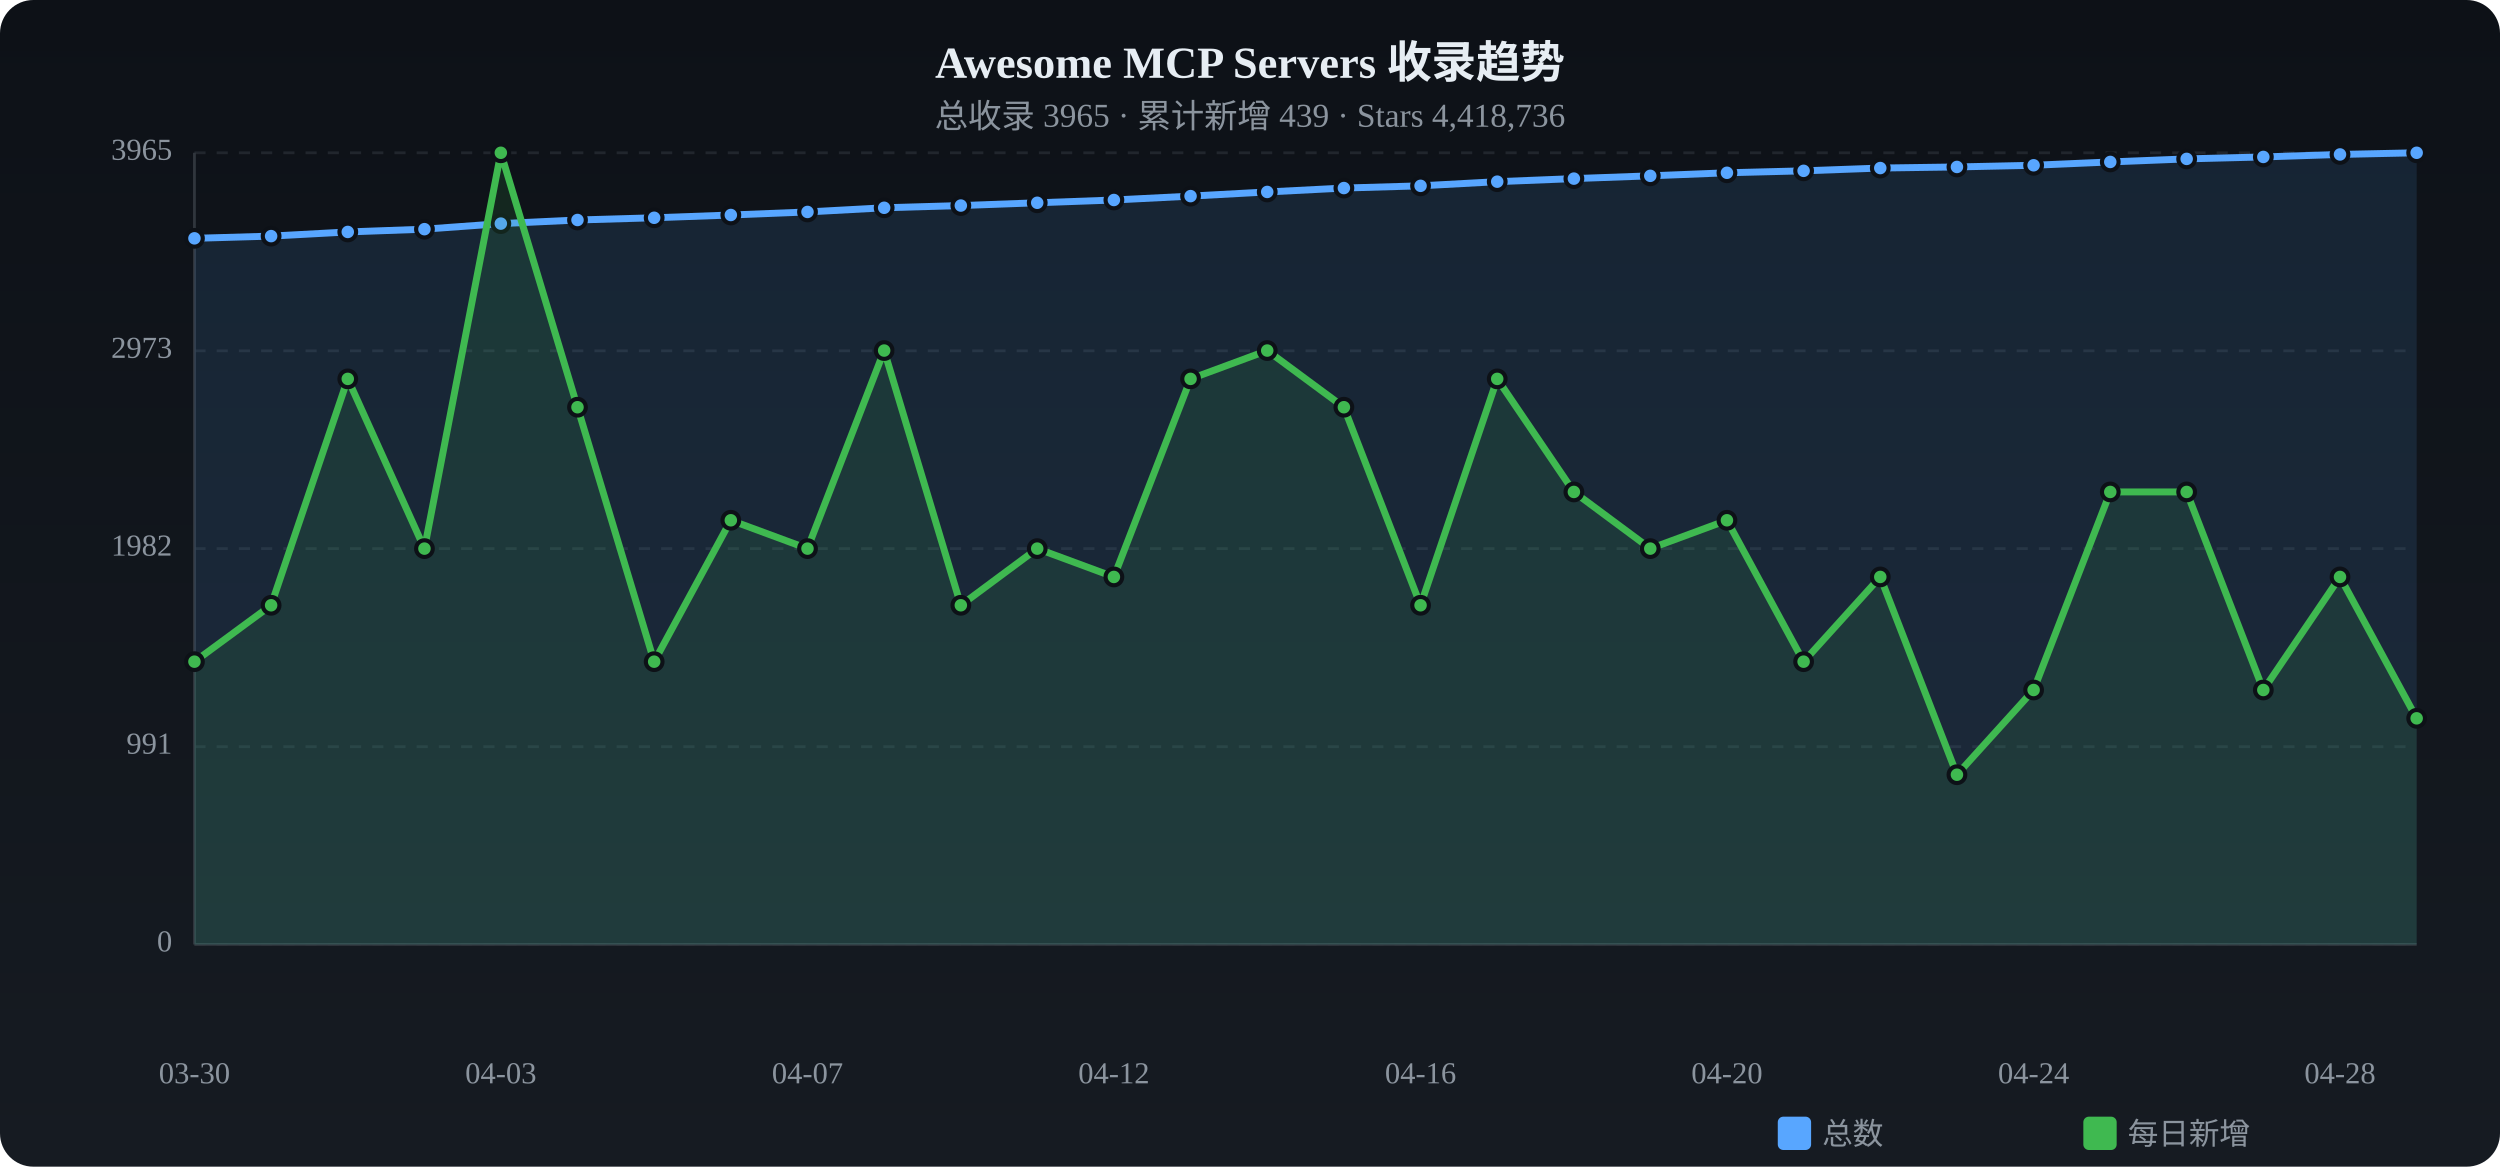
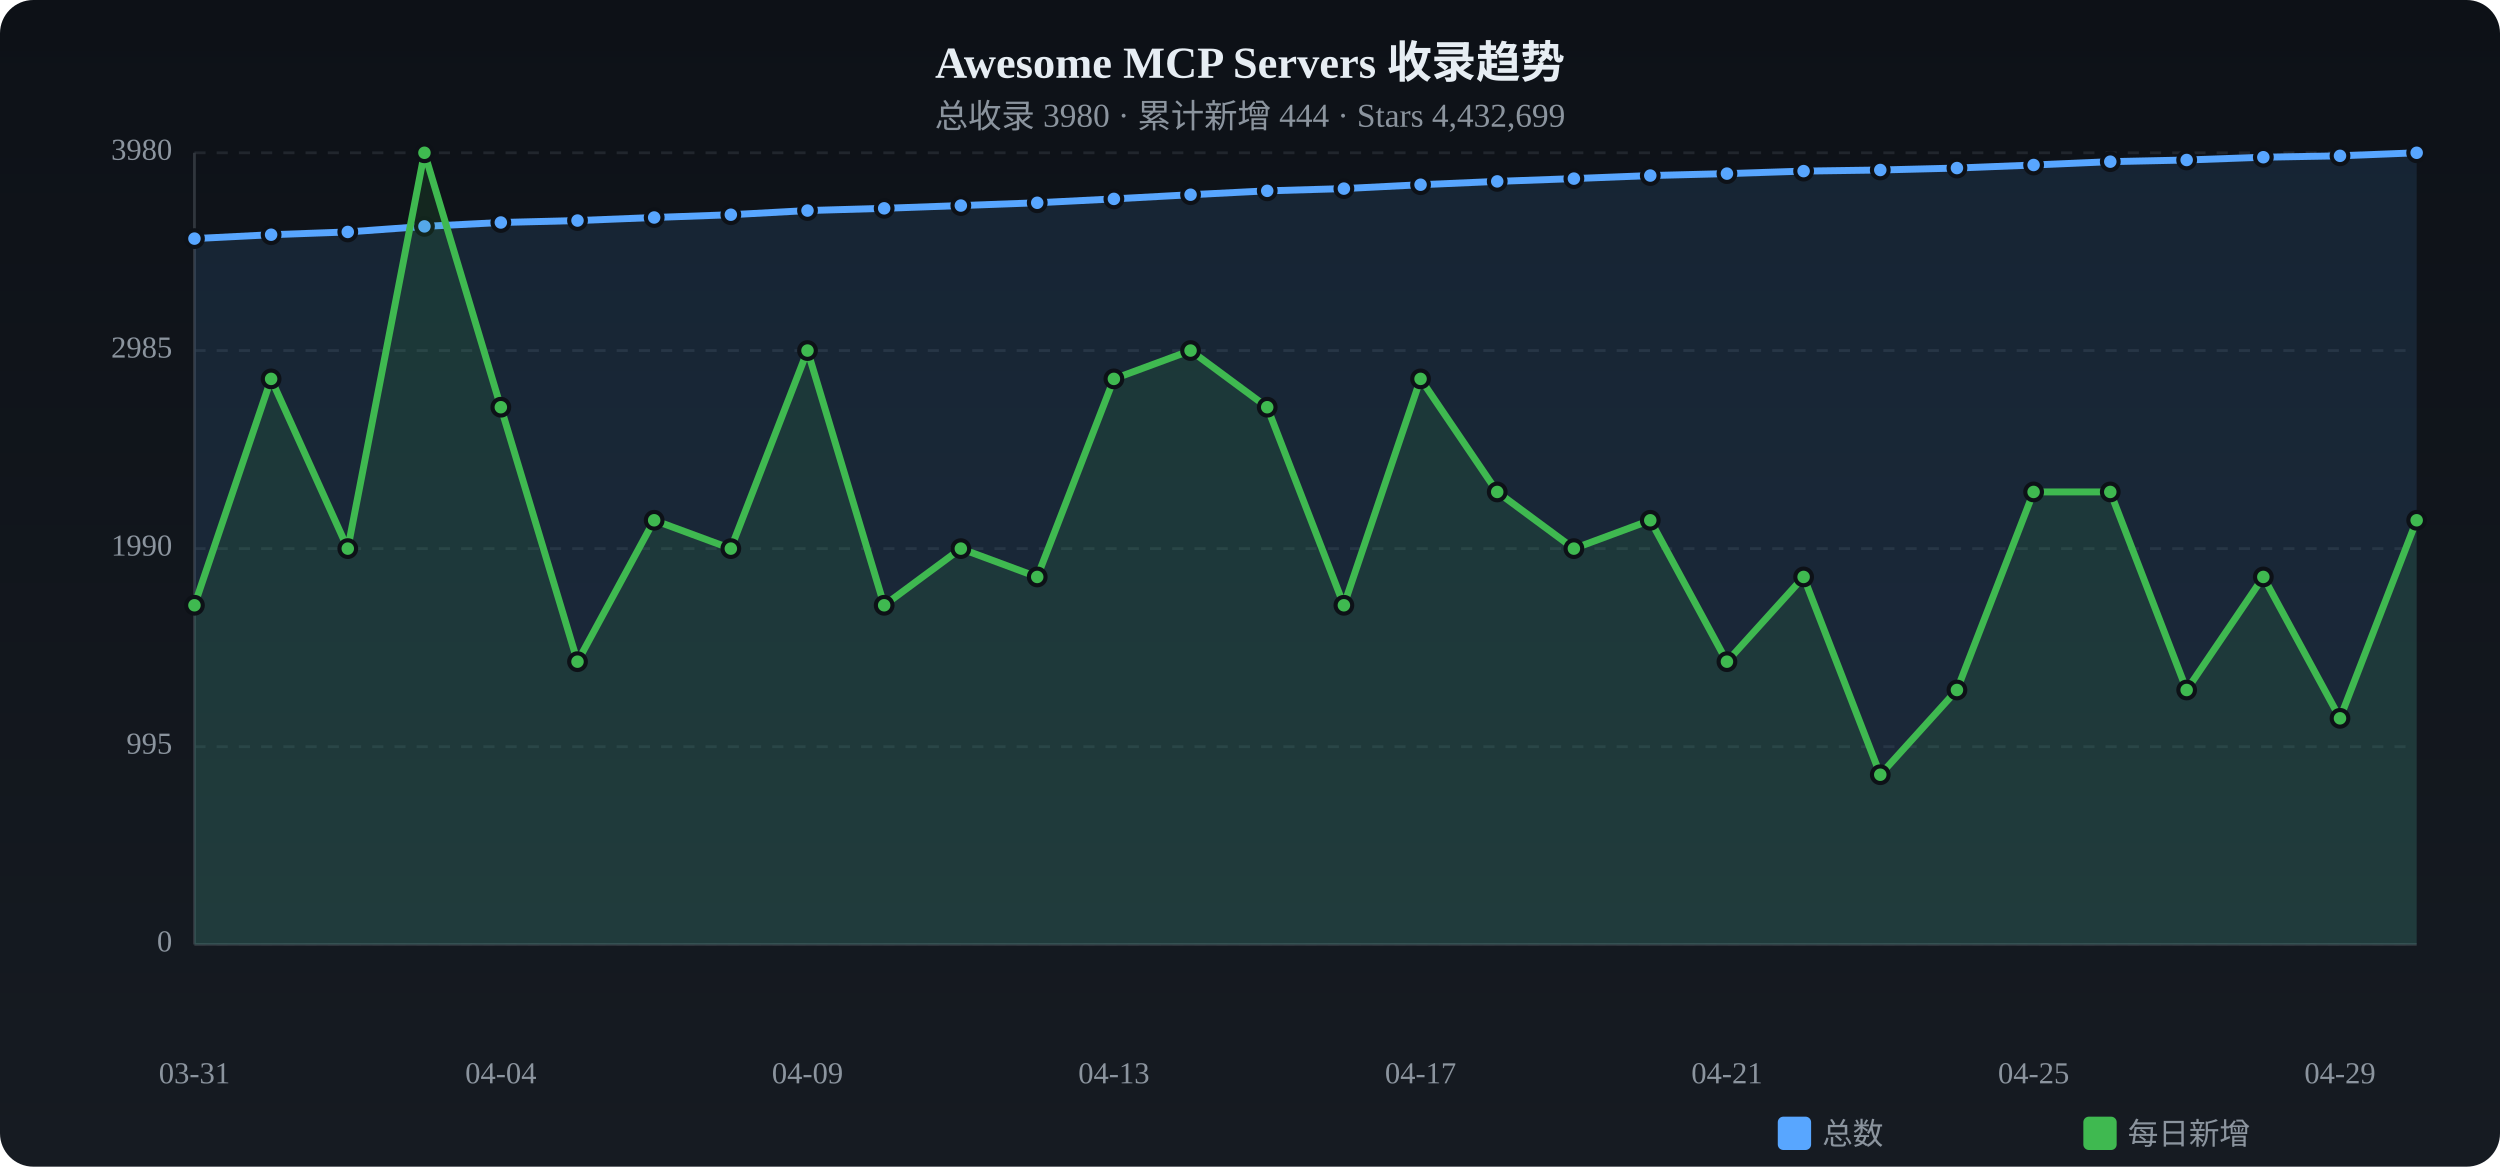
<svg xmlns="http://www.w3.org/2000/svg" viewBox="0 0 900 420" width="900" height="420">
  <defs>
    <linearGradient id="tbg" x1="0%" y1="0%" x2="0%" y2="100%">
      <stop offset="0%" stop-color="#0d1117" />
      <stop offset="100%" stop-color="#161b22" />
    </linearGradient>
  </defs>
  <rect width="900" height="420" rx="12" fill="url(#tbg)" />
  <text x="450.0" y="28" text-anchor="middle" fill="#e6edf3" font-size="16" font-weight="bold">Awesome MCP Servers 收录趋势</text>
-   <text x="450.0" y="46" text-anchor="middle" fill="#8b949e" font-size="12">总收录 3965 · 累计新增 439 · Stars 4,418,736</text>
+   <text x="450.0" y="46" text-anchor="middle" fill="#8b949e" font-size="12">总收录 3980 · 累计新增 444 · Stars 4,432,699</text>
  <text x="62" y="340.0" text-anchor="end" fill="#8b949e" font-size="11" dominant-baseline="middle">0</text>
  <line x1="70" y1="340.0" x2="870" y2="340.0" stroke="#21262d" stroke-dasharray="4 4" />
-   <text x="62" y="268.8" text-anchor="end" fill="#8b949e" font-size="11" dominant-baseline="middle">991</text>
+   <text x="62" y="268.8" text-anchor="end" fill="#8b949e" font-size="11" dominant-baseline="middle">995</text>
  <line x1="70" y1="268.8" x2="870" y2="268.8" stroke="#21262d" stroke-dasharray="4 4" />
-   <text x="62" y="197.5" text-anchor="end" fill="#8b949e" font-size="11" dominant-baseline="middle">1982</text>
+   <text x="62" y="197.5" text-anchor="end" fill="#8b949e" font-size="11" dominant-baseline="middle">1990</text>
  <line x1="70" y1="197.5" x2="870" y2="197.5" stroke="#21262d" stroke-dasharray="4 4" />
-   <text x="62" y="126.3" text-anchor="end" fill="#8b949e" font-size="11" dominant-baseline="middle">2973</text>
-   <line x1="70" y1="126.3" x2="870" y2="126.3" stroke="#21262d" stroke-dasharray="4 4" />
-   <text x="62" y="55.0" text-anchor="end" fill="#8b949e" font-size="11" dominant-baseline="middle">3965</text>
+   <text x="62" y="126.2" text-anchor="end" fill="#8b949e" font-size="11" dominant-baseline="middle">2985</text>
+   <line x1="70" y1="126.2" x2="870" y2="126.2" stroke="#21262d" stroke-dasharray="4 4" />
+   <text x="62" y="55.0" text-anchor="end" fill="#8b949e" font-size="11" dominant-baseline="middle">3980</text>
  <line x1="70" y1="55.0" x2="870" y2="55.0" stroke="#21262d" stroke-dasharray="4 4" />
  <line x1="70" y1="55" x2="70" y2="340" stroke="#30363d" />
  <line x1="70" y1="340" x2="870" y2="340" stroke="#30363d" />
-   <path d="M70.0,85.8 L97.6,85.0 L125.2,83.5 L152.8,82.5 L180.3,80.5 L207.9,79.2 L235.5,78.4 L263.1,77.4 L290.7,76.3 L318.3,74.8 L345.9,74.0 L373.4,73.0 L401.0,72.0 L428.6,70.6 L456.2,69.1 L483.8,67.7 L511.4,66.9 L539.0,65.4 L566.6,64.3 L594.1,63.3 L621.7,62.2 L649.3,61.5 L676.9,60.5 L704.5,60.1 L732.1,59.5 L759.7,58.3 L787.2,57.2 L814.8,56.5 L842.4,55.6 L870.0,55.0 L870.0,340 L70.0,340 Z" fill="#58a6ff" opacity="0.12" />
-   <polyline points="70.0,85.8 97.6,85.0 125.2,83.5 152.8,82.5 180.3,80.5 207.9,79.2 235.5,78.4 263.1,77.4 290.7,76.3 318.3,74.8 345.9,74.0 373.4,73.0 401.0,72.0 428.6,70.6 456.2,69.1 483.8,67.7 511.4,66.9 539.0,65.4 566.6,64.3 594.1,63.3 621.7,62.2 649.3,61.5 676.9,60.5 704.5,60.1 732.1,59.5 759.7,58.3 787.2,57.2 814.8,56.5 842.4,55.6 870.0,55.0" fill="none" stroke="#58a6ff" stroke-width="2.5" stroke-linecap="round" stroke-linejoin="round" />
-   <circle cx="70.0" cy="85.8" r="3" fill="#58a6ff" stroke="#0d1117" stroke-width="1.5" />
-   <circle cx="97.6" cy="85.0" r="3" fill="#58a6ff" stroke="#0d1117" stroke-width="1.5" />
+   <path d="M70.0,85.9 L97.6,84.5 L125.2,83.5 L152.8,81.5 L180.3,80.1 L207.9,79.4 L235.5,78.3 L263.1,77.3 L290.7,75.8 L318.3,75.0 L345.9,74.0 L373.4,73.0 L401.0,71.6 L428.6,70.1 L456.2,68.7 L483.8,67.9 L511.4,66.5 L539.0,65.3 L566.6,64.3 L594.1,63.2 L621.7,62.5 L649.3,61.6 L676.9,61.2 L704.5,60.5 L732.1,59.4 L759.7,58.2 L787.2,57.6 L814.8,56.6 L842.4,56.1 L870.0,55.0 L870.0,340 L70.0,340 Z" fill="#58a6ff" opacity="0.12" />
+   <polyline points="70.0,85.9 97.6,84.5 125.2,83.5 152.8,81.5 180.3,80.1 207.9,79.4 235.5,78.3 263.1,77.3 290.7,75.8 318.3,75.0 345.9,74.0 373.4,73.0 401.0,71.6 428.6,70.1 456.2,68.7 483.8,67.9 511.4,66.5 539.0,65.3 566.6,64.3 594.1,63.2 621.7,62.5 649.3,61.6 676.9,61.2 704.5,60.5 732.1,59.4 759.7,58.2 787.2,57.6 814.8,56.6 842.4,56.1 870.0,55.0" fill="none" stroke="#58a6ff" stroke-width="2.5" stroke-linecap="round" stroke-linejoin="round" />
+   <circle cx="70.0" cy="85.9" r="3" fill="#58a6ff" stroke="#0d1117" stroke-width="1.5" />
+   <circle cx="97.6" cy="84.5" r="3" fill="#58a6ff" stroke="#0d1117" stroke-width="1.5" />
  <circle cx="125.2" cy="83.5" r="3" fill="#58a6ff" stroke="#0d1117" stroke-width="1.5" />
-   <circle cx="152.8" cy="82.5" r="3" fill="#58a6ff" stroke="#0d1117" stroke-width="1.5" />
-   <circle cx="180.3" cy="80.5" r="3" fill="#58a6ff" stroke="#0d1117" stroke-width="1.5" />
-   <circle cx="207.9" cy="79.2" r="3" fill="#58a6ff" stroke="#0d1117" stroke-width="1.5" />
-   <circle cx="235.5" cy="78.4" r="3" fill="#58a6ff" stroke="#0d1117" stroke-width="1.5" />
-   <circle cx="263.1" cy="77.4" r="3" fill="#58a6ff" stroke="#0d1117" stroke-width="1.5" />
-   <circle cx="290.7" cy="76.3" r="3" fill="#58a6ff" stroke="#0d1117" stroke-width="1.5" />
-   <circle cx="318.3" cy="74.8" r="3" fill="#58a6ff" stroke="#0d1117" stroke-width="1.5" />
+   <circle cx="152.8" cy="81.5" r="3" fill="#58a6ff" stroke="#0d1117" stroke-width="1.5" />
+   <circle cx="180.3" cy="80.1" r="3" fill="#58a6ff" stroke="#0d1117" stroke-width="1.5" />
+   <circle cx="207.9" cy="79.4" r="3" fill="#58a6ff" stroke="#0d1117" stroke-width="1.5" />
+   <circle cx="235.5" cy="78.3" r="3" fill="#58a6ff" stroke="#0d1117" stroke-width="1.5" />
+   <circle cx="263.1" cy="77.3" r="3" fill="#58a6ff" stroke="#0d1117" stroke-width="1.5" />
+   <circle cx="290.7" cy="75.8" r="3" fill="#58a6ff" stroke="#0d1117" stroke-width="1.5" />
+   <circle cx="318.3" cy="75.0" r="3" fill="#58a6ff" stroke="#0d1117" stroke-width="1.5" />
  <circle cx="345.9" cy="74.0" r="3" fill="#58a6ff" stroke="#0d1117" stroke-width="1.5" />
  <circle cx="373.4" cy="73.0" r="3" fill="#58a6ff" stroke="#0d1117" stroke-width="1.5" />
-   <circle cx="401.0" cy="72.0" r="3" fill="#58a6ff" stroke="#0d1117" stroke-width="1.5" />
-   <circle cx="428.6" cy="70.6" r="3" fill="#58a6ff" stroke="#0d1117" stroke-width="1.5" />
-   <circle cx="456.2" cy="69.1" r="3" fill="#58a6ff" stroke="#0d1117" stroke-width="1.5" />
-   <circle cx="483.8" cy="67.7" r="3" fill="#58a6ff" stroke="#0d1117" stroke-width="1.5" />
-   <circle cx="511.4" cy="66.9" r="3" fill="#58a6ff" stroke="#0d1117" stroke-width="1.5" />
-   <circle cx="539.0" cy="65.4" r="3" fill="#58a6ff" stroke="#0d1117" stroke-width="1.5" />
+   <circle cx="401.0" cy="71.6" r="3" fill="#58a6ff" stroke="#0d1117" stroke-width="1.5" />
+   <circle cx="428.6" cy="70.1" r="3" fill="#58a6ff" stroke="#0d1117" stroke-width="1.5" />
+   <circle cx="456.2" cy="68.7" r="3" fill="#58a6ff" stroke="#0d1117" stroke-width="1.5" />
+   <circle cx="483.8" cy="67.9" r="3" fill="#58a6ff" stroke="#0d1117" stroke-width="1.5" />
+   <circle cx="511.4" cy="66.5" r="3" fill="#58a6ff" stroke="#0d1117" stroke-width="1.5" />
+   <circle cx="539.0" cy="65.3" r="3" fill="#58a6ff" stroke="#0d1117" stroke-width="1.5" />
  <circle cx="566.6" cy="64.3" r="3" fill="#58a6ff" stroke="#0d1117" stroke-width="1.5" />
-   <circle cx="594.1" cy="63.3" r="3" fill="#58a6ff" stroke="#0d1117" stroke-width="1.5" />
-   <circle cx="621.7" cy="62.2" r="3" fill="#58a6ff" stroke="#0d1117" stroke-width="1.5" />
-   <circle cx="649.3" cy="61.5" r="3" fill="#58a6ff" stroke="#0d1117" stroke-width="1.5" />
-   <circle cx="676.9" cy="60.5" r="3" fill="#58a6ff" stroke="#0d1117" stroke-width="1.5" />
-   <circle cx="704.5" cy="60.1" r="3" fill="#58a6ff" stroke="#0d1117" stroke-width="1.5" />
-   <circle cx="732.1" cy="59.5" r="3" fill="#58a6ff" stroke="#0d1117" stroke-width="1.5" />
-   <circle cx="759.7" cy="58.3" r="3" fill="#58a6ff" stroke="#0d1117" stroke-width="1.5" />
-   <circle cx="787.2" cy="57.2" r="3" fill="#58a6ff" stroke="#0d1117" stroke-width="1.5" />
-   <circle cx="814.8" cy="56.5" r="3" fill="#58a6ff" stroke="#0d1117" stroke-width="1.5" />
-   <circle cx="842.4" cy="55.6" r="3" fill="#58a6ff" stroke="#0d1117" stroke-width="1.5" />
+   <circle cx="594.1" cy="63.2" r="3" fill="#58a6ff" stroke="#0d1117" stroke-width="1.5" />
+   <circle cx="621.7" cy="62.5" r="3" fill="#58a6ff" stroke="#0d1117" stroke-width="1.5" />
+   <circle cx="649.3" cy="61.6" r="3" fill="#58a6ff" stroke="#0d1117" stroke-width="1.5" />
+   <circle cx="676.9" cy="61.2" r="3" fill="#58a6ff" stroke="#0d1117" stroke-width="1.5" />
+   <circle cx="704.5" cy="60.5" r="3" fill="#58a6ff" stroke="#0d1117" stroke-width="1.5" />
+   <circle cx="732.1" cy="59.4" r="3" fill="#58a6ff" stroke="#0d1117" stroke-width="1.5" />
+   <circle cx="759.7" cy="58.2" r="3" fill="#58a6ff" stroke="#0d1117" stroke-width="1.5" />
+   <circle cx="787.2" cy="57.6" r="3" fill="#58a6ff" stroke="#0d1117" stroke-width="1.5" />
+   <circle cx="814.8" cy="56.6" r="3" fill="#58a6ff" stroke="#0d1117" stroke-width="1.5" />
+   <circle cx="842.4" cy="56.1" r="3" fill="#58a6ff" stroke="#0d1117" stroke-width="1.5" />
  <circle cx="870.0" cy="55.0" r="3" fill="#58a6ff" stroke="#0d1117" stroke-width="1.5" />
-   <path d="M70.0,238.2 L97.6,217.9 L125.2,136.4 L152.8,197.5 L180.3,55.0 L207.9,146.6 L235.5,238.2 L263.1,187.3 L290.7,197.5 L318.3,126.2 L345.9,217.9 L373.4,197.5 L401.0,207.7 L428.6,136.4 L456.2,126.2 L483.8,146.6 L511.4,217.9 L539.0,136.4 L566.6,177.1 L594.1,197.5 L621.7,187.3 L649.3,238.2 L676.9,207.7 L704.5,278.9 L732.1,248.4 L759.7,177.1 L787.2,177.1 L814.8,248.4 L842.4,207.7 L870.0,258.6 L870.0,340 L70.0,340 Z" fill="#3fb950" opacity="0.12" />
-   <polyline points="70.0,238.2 97.6,217.9 125.2,136.4 152.8,197.5 180.3,55.0 207.9,146.6 235.5,238.2 263.1,187.3 290.7,197.5 318.3,126.2 345.9,217.9 373.4,197.5 401.0,207.7 428.6,136.4 456.2,126.2 483.8,146.6 511.4,217.9 539.0,136.4 566.6,177.1 594.1,197.5 621.7,187.3 649.3,238.2 676.9,207.7 704.5,278.9 732.1,248.4 759.7,177.1 787.2,177.1 814.8,248.4 842.4,207.7 870.0,258.6" fill="none" stroke="#3fb950" stroke-width="2.5" stroke-linecap="round" stroke-linejoin="round" />
-   <circle cx="70.0" cy="238.2" r="3" fill="#3fb950" stroke="#0d1117" stroke-width="1.5" />
-   <circle cx="97.6" cy="217.9" r="3" fill="#3fb950" stroke="#0d1117" stroke-width="1.5" />
-   <circle cx="125.2" cy="136.4" r="3" fill="#3fb950" stroke="#0d1117" stroke-width="1.5" />
-   <circle cx="152.8" cy="197.5" r="3" fill="#3fb950" stroke="#0d1117" stroke-width="1.5" />
-   <circle cx="180.3" cy="55.0" r="3" fill="#3fb950" stroke="#0d1117" stroke-width="1.5" />
-   <circle cx="207.9" cy="146.6" r="3" fill="#3fb950" stroke="#0d1117" stroke-width="1.5" />
-   <circle cx="235.5" cy="238.2" r="3" fill="#3fb950" stroke="#0d1117" stroke-width="1.5" />
-   <circle cx="263.1" cy="187.3" r="3" fill="#3fb950" stroke="#0d1117" stroke-width="1.5" />
-   <circle cx="290.7" cy="197.5" r="3" fill="#3fb950" stroke="#0d1117" stroke-width="1.5" />
-   <circle cx="318.3" cy="126.2" r="3" fill="#3fb950" stroke="#0d1117" stroke-width="1.5" />
-   <circle cx="345.9" cy="217.9" r="3" fill="#3fb950" stroke="#0d1117" stroke-width="1.5" />
-   <circle cx="373.4" cy="197.5" r="3" fill="#3fb950" stroke="#0d1117" stroke-width="1.5" />
-   <circle cx="401.0" cy="207.7" r="3" fill="#3fb950" stroke="#0d1117" stroke-width="1.5" />
-   <circle cx="428.6" cy="136.4" r="3" fill="#3fb950" stroke="#0d1117" stroke-width="1.5" />
-   <circle cx="456.2" cy="126.2" r="3" fill="#3fb950" stroke="#0d1117" stroke-width="1.5" />
-   <circle cx="483.8" cy="146.6" r="3" fill="#3fb950" stroke="#0d1117" stroke-width="1.5" />
-   <circle cx="511.4" cy="217.9" r="3" fill="#3fb950" stroke="#0d1117" stroke-width="1.5" />
-   <circle cx="539.0" cy="136.4" r="3" fill="#3fb950" stroke="#0d1117" stroke-width="1.5" />
-   <circle cx="566.6" cy="177.1" r="3" fill="#3fb950" stroke="#0d1117" stroke-width="1.5" />
-   <circle cx="594.1" cy="197.5" r="3" fill="#3fb950" stroke="#0d1117" stroke-width="1.5" />
-   <circle cx="621.7" cy="187.3" r="3" fill="#3fb950" stroke="#0d1117" stroke-width="1.5" />
-   <circle cx="649.3" cy="238.2" r="3" fill="#3fb950" stroke="#0d1117" stroke-width="1.5" />
-   <circle cx="676.9" cy="207.7" r="3" fill="#3fb950" stroke="#0d1117" stroke-width="1.5" />
-   <circle cx="704.5" cy="278.9" r="3" fill="#3fb950" stroke="#0d1117" stroke-width="1.5" />
-   <circle cx="732.1" cy="248.4" r="3" fill="#3fb950" stroke="#0d1117" stroke-width="1.5" />
+   <path d="M70.0,217.9 L97.6,136.4 L125.2,197.5 L152.8,55.0 L180.3,146.6 L207.9,238.2 L235.5,187.3 L263.1,197.5 L290.7,126.2 L318.3,217.9 L345.9,197.5 L373.4,207.7 L401.0,136.4 L428.6,126.2 L456.2,146.6 L483.8,217.9 L511.4,136.4 L539.0,177.1 L566.6,197.5 L594.1,187.3 L621.7,238.2 L649.3,207.7 L676.9,278.9 L704.5,248.4 L732.1,177.1 L759.7,177.1 L787.2,248.4 L814.8,207.7 L842.4,258.6 L870.0,187.3 L870.0,340 L70.0,340 Z" fill="#3fb950" opacity="0.12" />
+   <polyline points="70.0,217.9 97.6,136.4 125.2,197.5 152.8,55.0 180.3,146.6 207.9,238.2 235.5,187.3 263.1,197.5 290.7,126.2 318.3,217.9 345.9,197.5 373.4,207.7 401.0,136.4 428.6,126.2 456.2,146.6 483.8,217.9 511.4,136.4 539.0,177.1 566.6,197.5 594.1,187.3 621.7,238.2 649.3,207.7 676.9,278.9 704.5,248.4 732.1,177.1 759.7,177.1 787.2,248.4 814.8,207.7 842.4,258.6 870.0,187.3" fill="none" stroke="#3fb950" stroke-width="2.5" stroke-linecap="round" stroke-linejoin="round" />
+   <circle cx="70.0" cy="217.9" r="3" fill="#3fb950" stroke="#0d1117" stroke-width="1.5" />
+   <circle cx="97.6" cy="136.4" r="3" fill="#3fb950" stroke="#0d1117" stroke-width="1.5" />
+   <circle cx="125.2" cy="197.5" r="3" fill="#3fb950" stroke="#0d1117" stroke-width="1.5" />
+   <circle cx="152.8" cy="55.0" r="3" fill="#3fb950" stroke="#0d1117" stroke-width="1.5" />
+   <circle cx="180.3" cy="146.6" r="3" fill="#3fb950" stroke="#0d1117" stroke-width="1.5" />
+   <circle cx="207.9" cy="238.2" r="3" fill="#3fb950" stroke="#0d1117" stroke-width="1.5" />
+   <circle cx="235.5" cy="187.3" r="3" fill="#3fb950" stroke="#0d1117" stroke-width="1.5" />
+   <circle cx="263.1" cy="197.5" r="3" fill="#3fb950" stroke="#0d1117" stroke-width="1.5" />
+   <circle cx="290.7" cy="126.2" r="3" fill="#3fb950" stroke="#0d1117" stroke-width="1.5" />
+   <circle cx="318.3" cy="217.9" r="3" fill="#3fb950" stroke="#0d1117" stroke-width="1.5" />
+   <circle cx="345.9" cy="197.5" r="3" fill="#3fb950" stroke="#0d1117" stroke-width="1.5" />
+   <circle cx="373.4" cy="207.7" r="3" fill="#3fb950" stroke="#0d1117" stroke-width="1.5" />
+   <circle cx="401.0" cy="136.4" r="3" fill="#3fb950" stroke="#0d1117" stroke-width="1.5" />
+   <circle cx="428.6" cy="126.2" r="3" fill="#3fb950" stroke="#0d1117" stroke-width="1.5" />
+   <circle cx="456.2" cy="146.6" r="3" fill="#3fb950" stroke="#0d1117" stroke-width="1.5" />
+   <circle cx="483.8" cy="217.9" r="3" fill="#3fb950" stroke="#0d1117" stroke-width="1.5" />
+   <circle cx="511.4" cy="136.4" r="3" fill="#3fb950" stroke="#0d1117" stroke-width="1.5" />
+   <circle cx="539.0" cy="177.1" r="3" fill="#3fb950" stroke="#0d1117" stroke-width="1.5" />
+   <circle cx="566.6" cy="197.5" r="3" fill="#3fb950" stroke="#0d1117" stroke-width="1.5" />
+   <circle cx="594.1" cy="187.3" r="3" fill="#3fb950" stroke="#0d1117" stroke-width="1.5" />
+   <circle cx="621.7" cy="238.2" r="3" fill="#3fb950" stroke="#0d1117" stroke-width="1.5" />
+   <circle cx="649.3" cy="207.7" r="3" fill="#3fb950" stroke="#0d1117" stroke-width="1.5" />
+   <circle cx="676.9" cy="278.9" r="3" fill="#3fb950" stroke="#0d1117" stroke-width="1.5" />
+   <circle cx="704.5" cy="248.4" r="3" fill="#3fb950" stroke="#0d1117" stroke-width="1.5" />
+   <circle cx="732.1" cy="177.1" r="3" fill="#3fb950" stroke="#0d1117" stroke-width="1.5" />
  <circle cx="759.7" cy="177.1" r="3" fill="#3fb950" stroke="#0d1117" stroke-width="1.5" />
-   <circle cx="787.2" cy="177.1" r="3" fill="#3fb950" stroke="#0d1117" stroke-width="1.5" />
-   <circle cx="814.8" cy="248.4" r="3" fill="#3fb950" stroke="#0d1117" stroke-width="1.5" />
-   <circle cx="842.4" cy="207.7" r="3" fill="#3fb950" stroke="#0d1117" stroke-width="1.5" />
-   <circle cx="870.0" cy="258.6" r="3" fill="#3fb950" stroke="#0d1117" stroke-width="1.5" />
-   <text x="70.0" y="390" text-anchor="middle" fill="#8b949e" font-size="11">03-30</text>
-   <text x="180.3" y="390" text-anchor="middle" fill="#8b949e" font-size="11">04-03</text>
-   <text x="290.7" y="390" text-anchor="middle" fill="#8b949e" font-size="11">04-07</text>
-   <text x="401.0" y="390" text-anchor="middle" fill="#8b949e" font-size="11">04-12</text>
-   <text x="511.4" y="390" text-anchor="middle" fill="#8b949e" font-size="11">04-16</text>
-   <text x="621.7" y="390" text-anchor="middle" fill="#8b949e" font-size="11">04-20</text>
-   <text x="732.1" y="390" text-anchor="middle" fill="#8b949e" font-size="11">04-24</text>
-   <text x="842.4" y="390" text-anchor="middle" fill="#8b949e" font-size="11">04-28</text>
+   <circle cx="787.2" cy="248.4" r="3" fill="#3fb950" stroke="#0d1117" stroke-width="1.5" />
+   <circle cx="814.8" cy="207.7" r="3" fill="#3fb950" stroke="#0d1117" stroke-width="1.5" />
+   <circle cx="842.4" cy="258.6" r="3" fill="#3fb950" stroke="#0d1117" stroke-width="1.5" />
+   <circle cx="870.0" cy="187.3" r="3" fill="#3fb950" stroke="#0d1117" stroke-width="1.5" />
+   <text x="70.0" y="390" text-anchor="middle" fill="#8b949e" font-size="11">03-31</text>
+   <text x="180.3" y="390" text-anchor="middle" fill="#8b949e" font-size="11">04-04</text>
+   <text x="290.7" y="390" text-anchor="middle" fill="#8b949e" font-size="11">04-09</text>
+   <text x="401.0" y="390" text-anchor="middle" fill="#8b949e" font-size="11">04-13</text>
+   <text x="511.4" y="390" text-anchor="middle" fill="#8b949e" font-size="11">04-17</text>
+   <text x="621.7" y="390" text-anchor="middle" fill="#8b949e" font-size="11">04-21</text>
+   <text x="732.1" y="390" text-anchor="middle" fill="#8b949e" font-size="11">04-25</text>
+   <text x="842.4" y="390" text-anchor="middle" fill="#8b949e" font-size="11">04-29</text>
  <rect x="640" y="402" width="12" height="12" rx="2" fill="#58a6ff" />
  <text x="656" y="412" fill="#8b949e" font-size="11">总数</text>
  <rect x="750" y="402" width="12" height="12" rx="2" fill="#3fb950" />
  <text x="766" y="412" fill="#8b949e" font-size="11">每日新增</text>
</svg>
